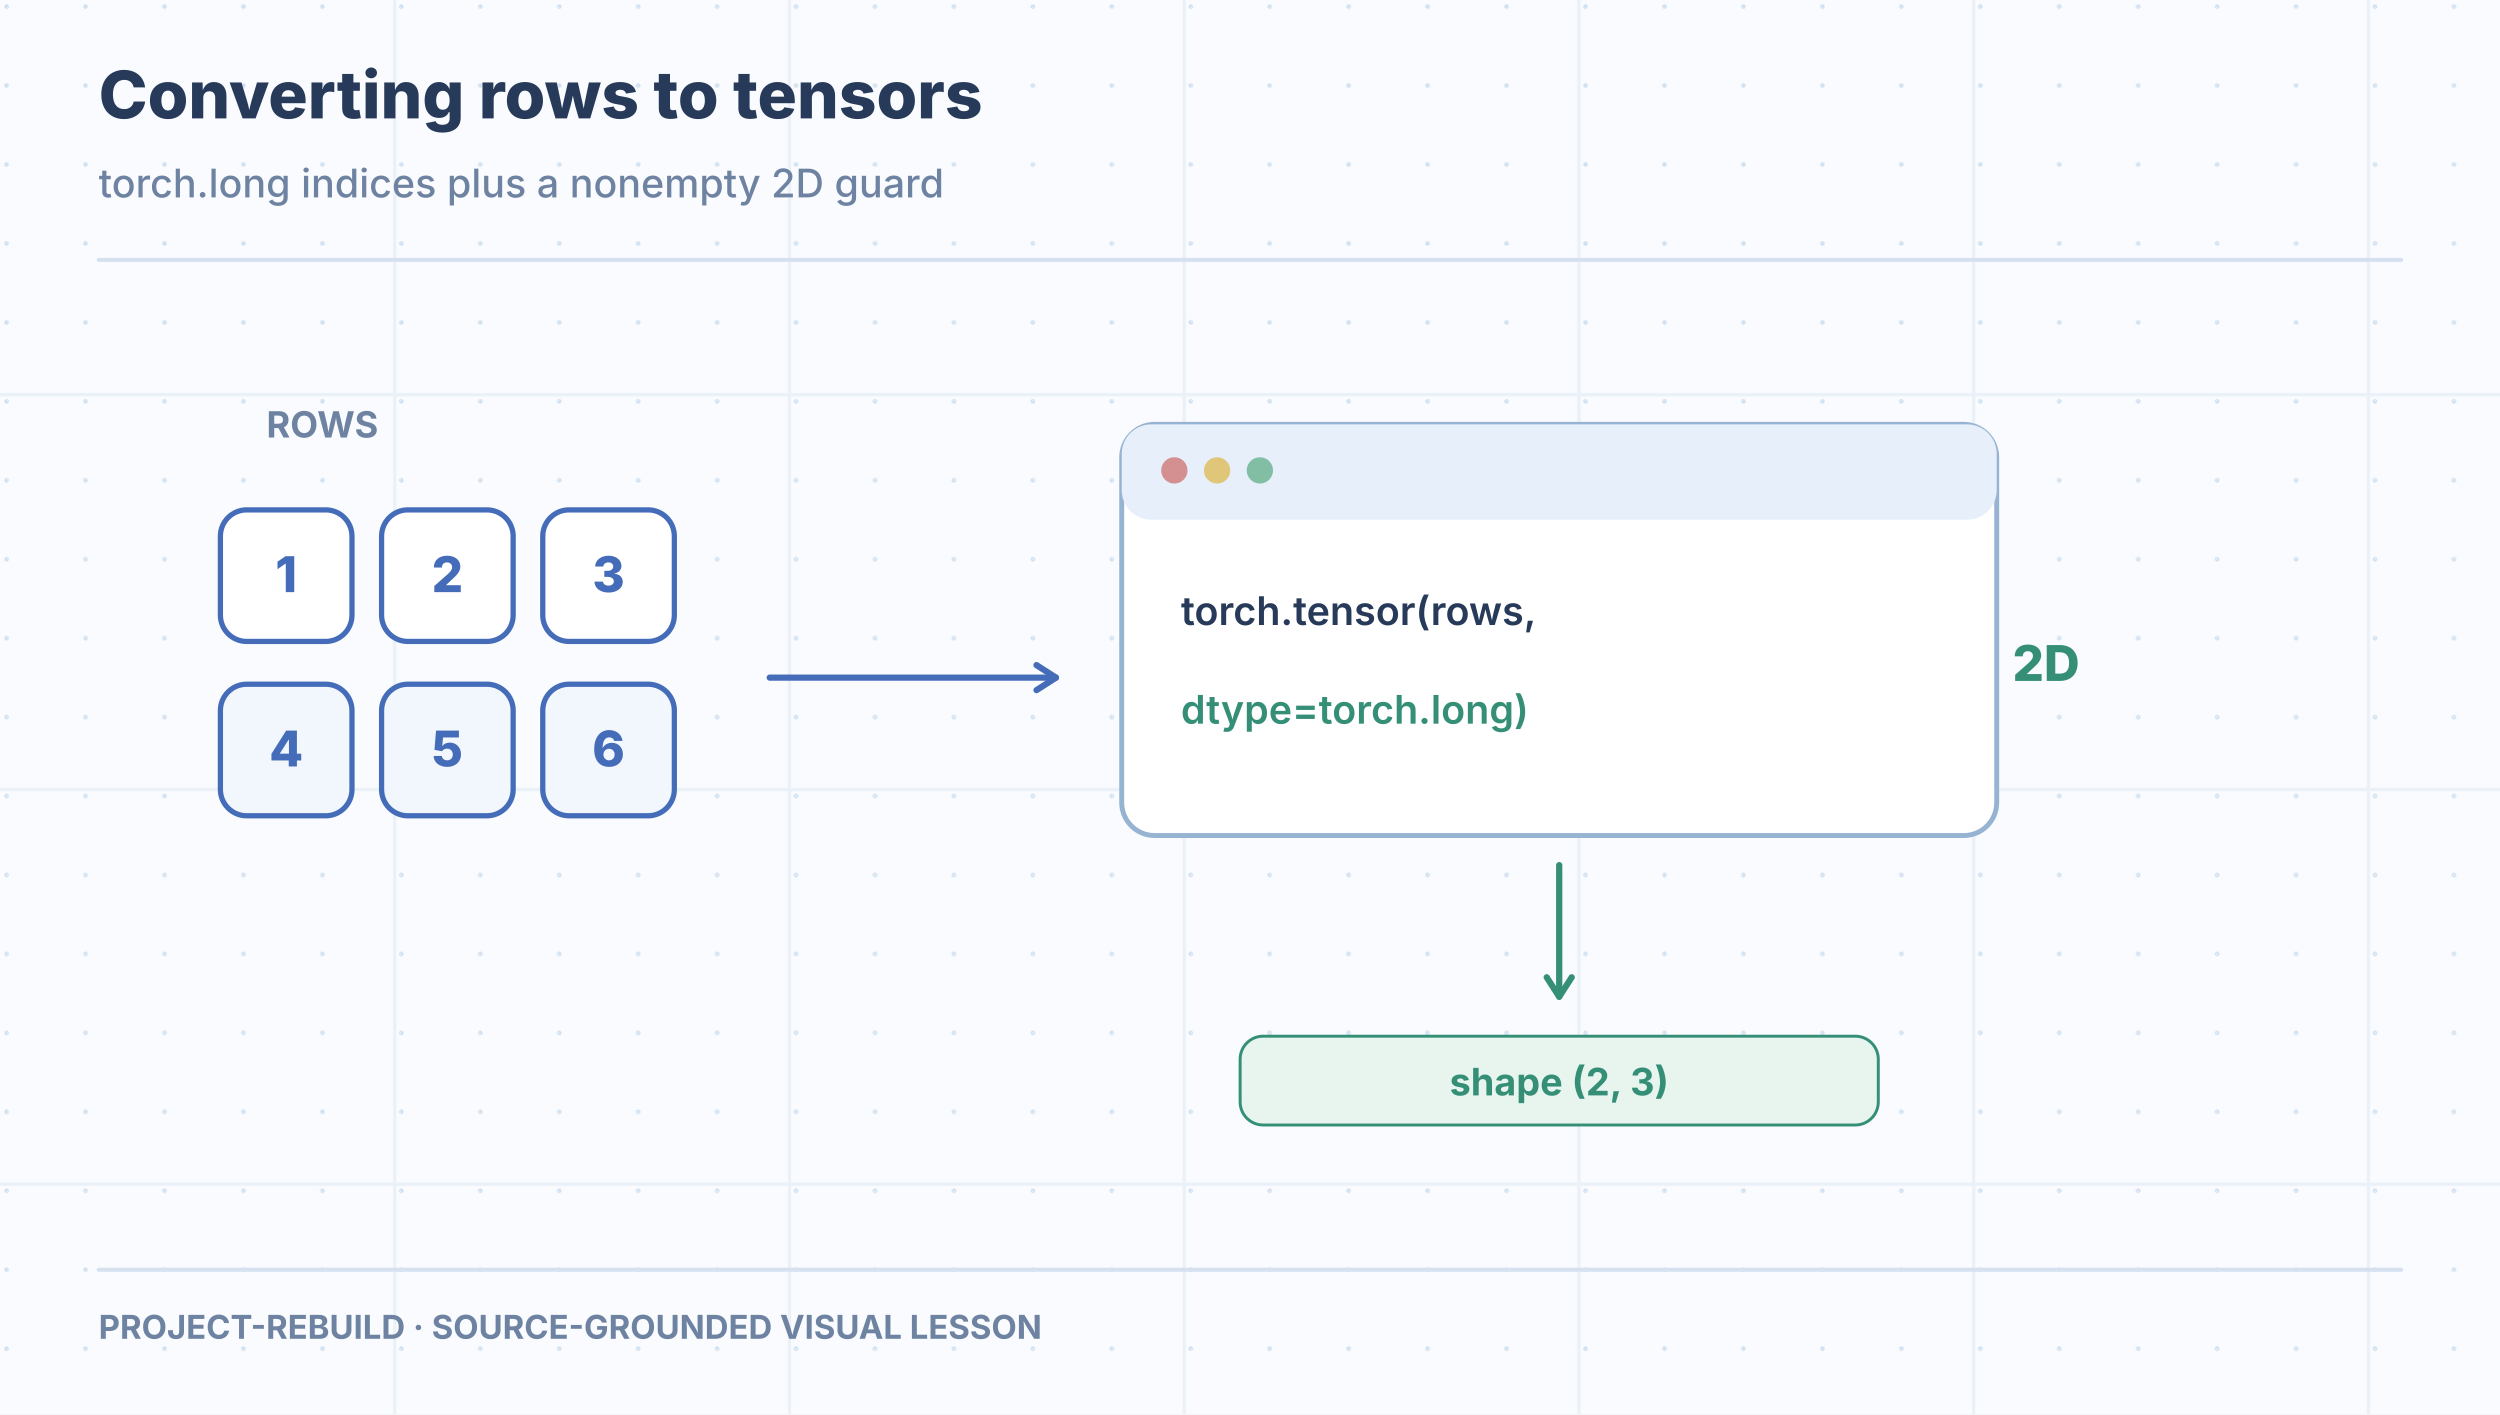
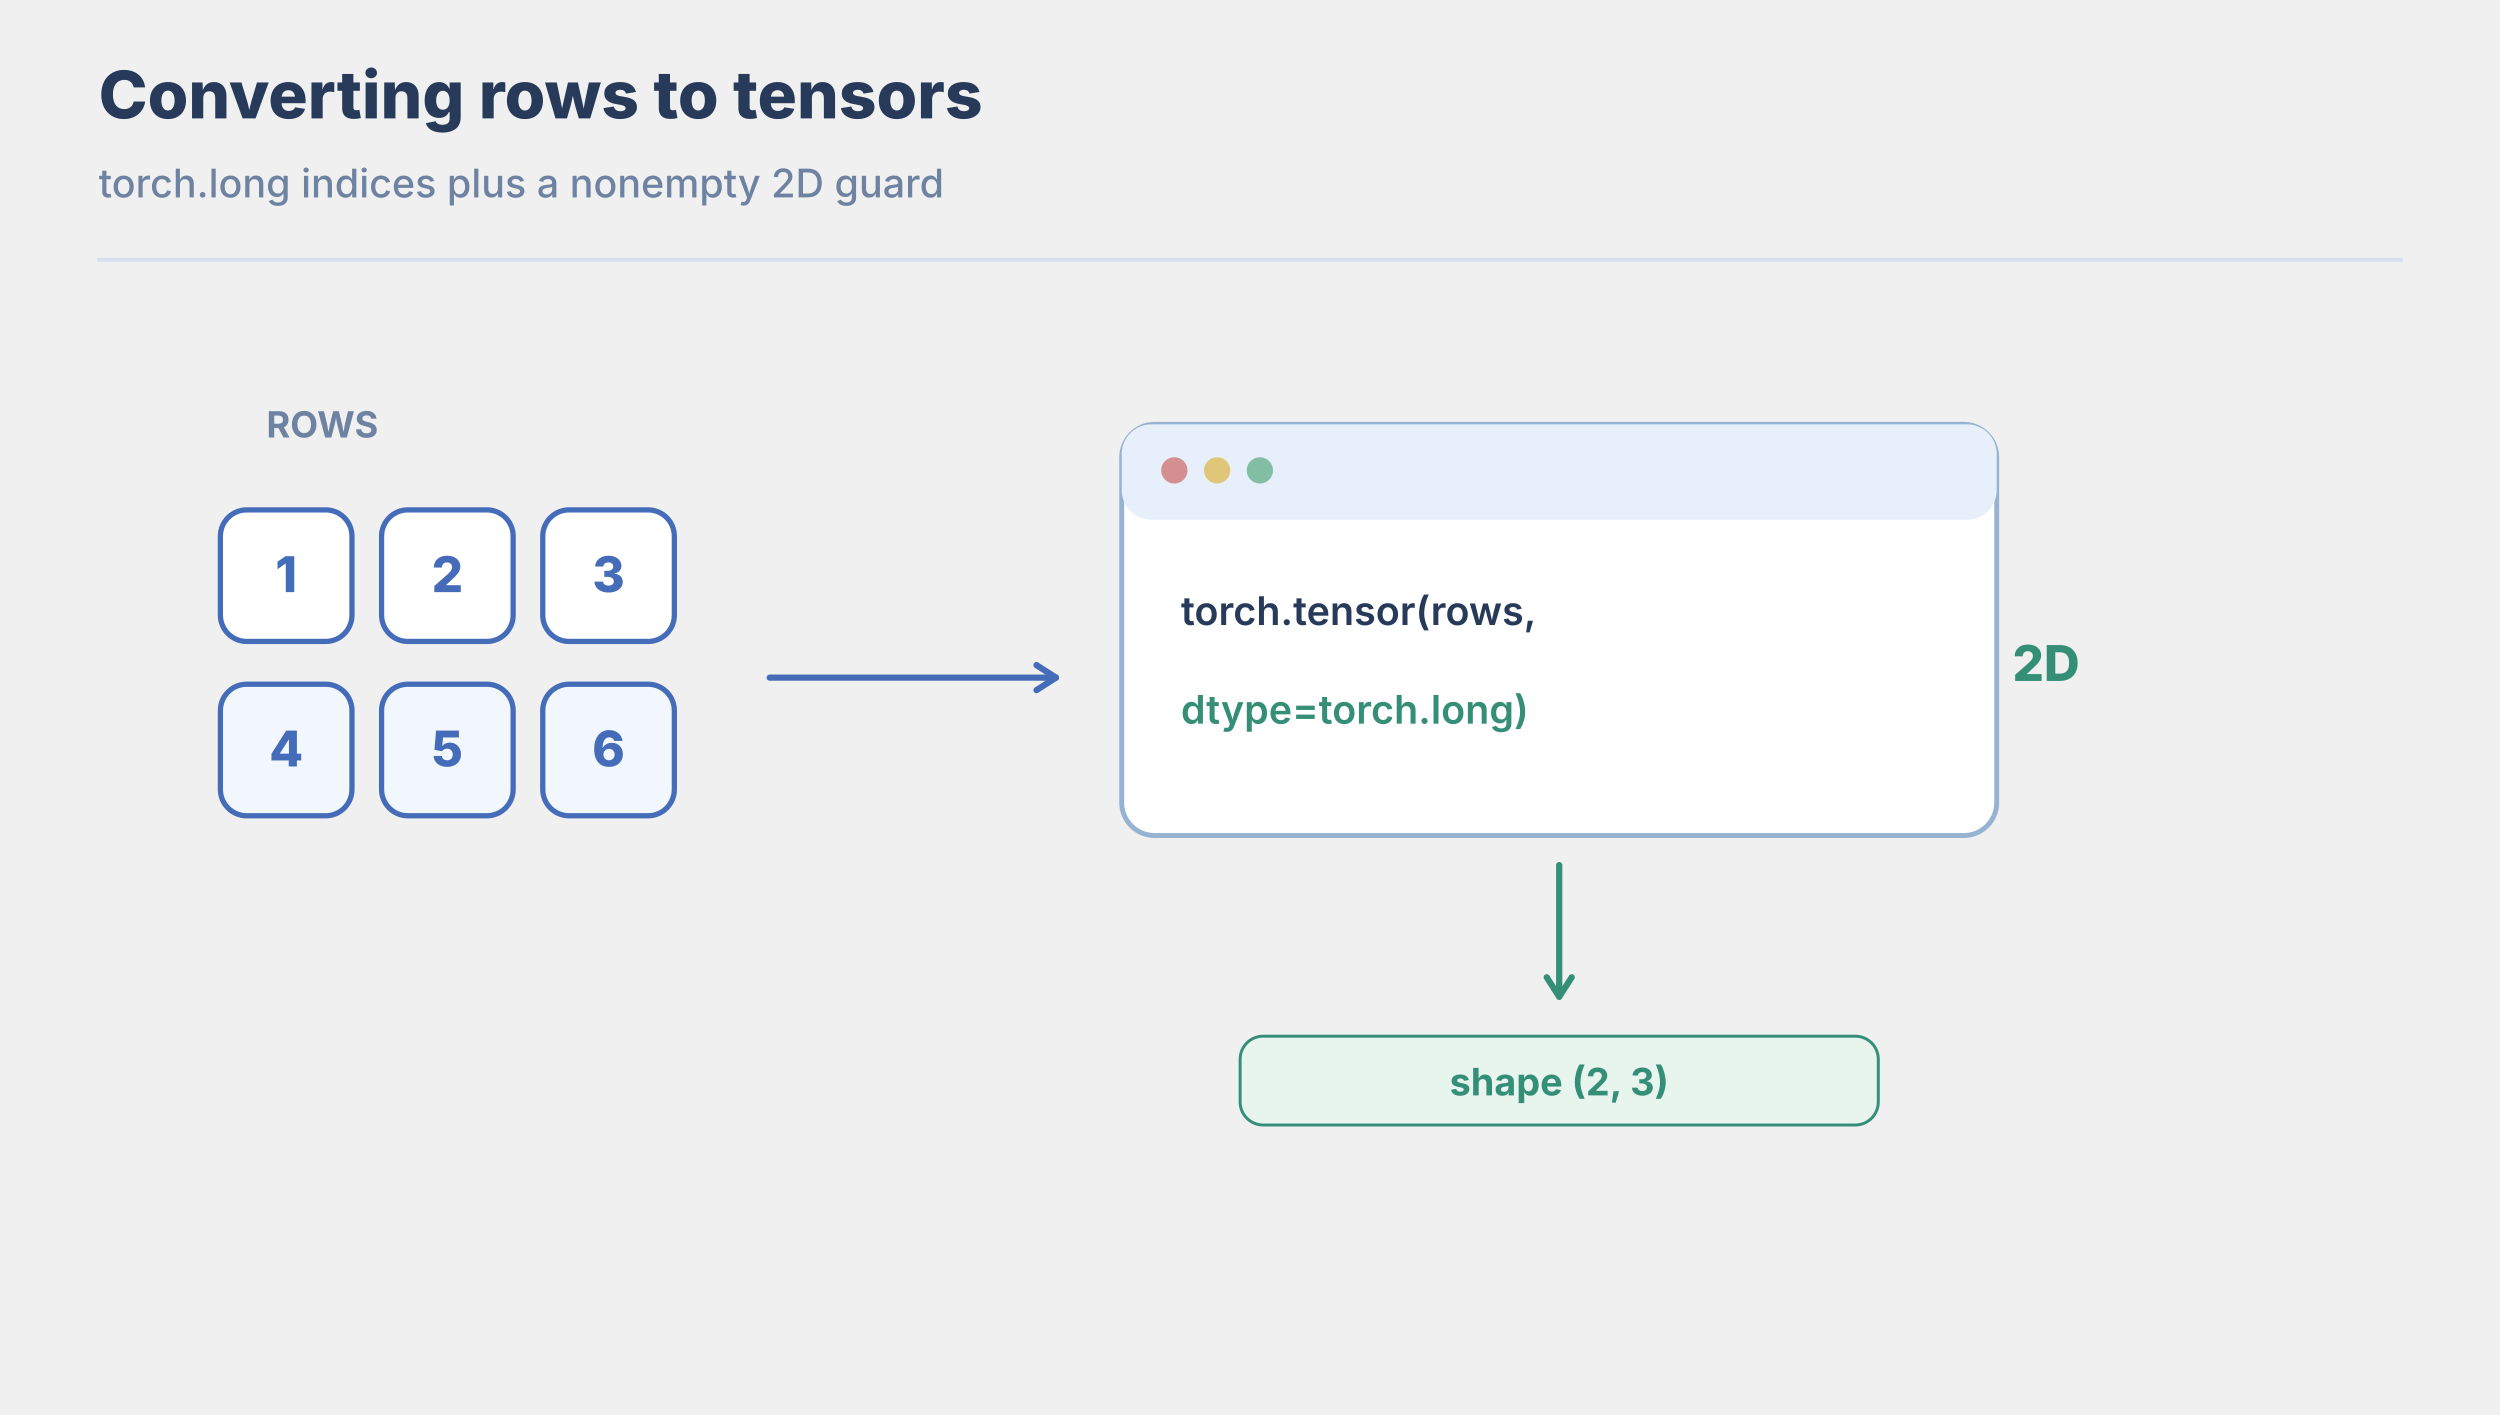
<svg xmlns="http://www.w3.org/2000/svg" width="760" height="430" viewBox="0 0 760 430" preserveAspectRatio="xMidYMid meet" role="img" aria-labelledby="rebuild-3-3-tensor-fn-title rebuild-3-3-tensor-fn-desc" data-tl-diagram-id="rebuild-3-3-tensor-fn" data-design-version="1">
-   <defs>
-     <pattern id="dots" width="24" height="24" patternUnits="userSpaceOnUse">
-       <circle cx="2" cy="2" r=".7" fill="#D1E0EF" />
-     </pattern>
-   </defs>
-   <rect width="760" height="430" fill="#F9FBFE" />
-   <rect width="760" height="430" fill="url(#dots)" />
-   <path d="M0 120H760M0 240H760M0 360H760M120 0V430M240 0V430M360 0V430M480 0V430M600 0V430M720 0V430" stroke="#EBF1F8" stroke-width="1" />
  <g font-family="-apple-system,BlinkMacSystemFont,Inter,Arial,sans-serif" data-motif="illustration-main">
    <text x="30" y="36" font-size="20" text-anchor="start" fill="#273A59" font-weight="780">Converting rows to tensors</text>
    <text x="30" y="60" font-size="12" text-anchor="start" fill="#6E83A1" font-weight="520">torch.long indices plus a nonempty 2D guard</text>
    <path d="M30 79H730" fill="none" stroke="#D5E1EF" stroke-width="1.2" stroke-linecap="round" stroke-linejoin="round" />
    <text x="98" y="133" font-size="11" text-anchor="middle" fill="#6E83A1" font-weight="750">ROWS</text>
    <rect x="67" y="155" width="40" height="40" rx="8" fill="#fff" stroke="#446CB8" stroke-width="1.6" />
    <text x="87" y="180" font-size="15" text-anchor="middle" fill="#446CB8" font-weight="760">1</text>
    <rect x="116" y="155" width="40" height="40" rx="8" fill="#fff" stroke="#446CB8" stroke-width="1.6" />
    <text x="136" y="180" font-size="15" text-anchor="middle" fill="#446CB8" font-weight="760">2</text>
    <rect x="165" y="155" width="40" height="40" rx="8" fill="#fff" stroke="#446CB8" stroke-width="1.6" />
    <text x="185" y="180" font-size="15" text-anchor="middle" fill="#446CB8" font-weight="760">3</text>
    <rect x="67" y="208" width="40" height="40" rx="8" fill="#F2F7FD" stroke="#446CB8" stroke-width="1.6" />
    <text x="87" y="233" font-size="15" text-anchor="middle" fill="#446CB8" font-weight="760">4</text>
    <rect x="116" y="208" width="40" height="40" rx="8" fill="#F2F7FD" stroke="#446CB8" stroke-width="1.6" />
    <text x="136" y="233" font-size="15" text-anchor="middle" fill="#446CB8" font-weight="760">5</text>
    <rect x="165" y="208" width="40" height="40" rx="8" fill="#F2F7FD" stroke="#446CB8" stroke-width="1.6" />
    <text x="185" y="233" font-size="15" text-anchor="middle" fill="#446CB8" font-weight="760">6</text>
    <path d="M234 206L321 206" fill="none" stroke="#446CB8" stroke-width="1.9" stroke-linecap="round" stroke-linejoin="round" />
    <path d="M315.1 209.8L321 206L315.1 202.2" fill="none" stroke="#446CB8" stroke-width="1.9" stroke-linecap="round" stroke-linejoin="round" />
    <rect x="341" y="129" width="266" height="125" rx="10" fill="#fff" stroke="#96B3D1" stroke-width="1.5" />
    <rect x="341" y="129" width="266" height="29" rx="9" fill="#E6EFFA" stroke="none" stroke-width="0" />
    <circle cx="357" cy="143" r="4" fill="#D48F90" stroke="none" stroke-width="0" />
    <circle cx="370" cy="143" r="4" fill="#E0C679" stroke="none" stroke-width="0" />
    <circle cx="383" cy="143" r="4" fill="#82BEA4" stroke="none" stroke-width="0" />
    <text x="359" y="190" font-size="12" text-anchor="start" fill="#273A59" font-weight="620">torch.tensor(rows,</text>
    <text x="359" y="220" font-size="12" text-anchor="start" fill="#358F77" font-weight="620">  dtype=torch.long)</text>
    <path d="M474 263L474 303" fill="none" stroke="#358F77" stroke-width="1.9" stroke-linecap="round" stroke-linejoin="round" />
    <path d="M470.2 297.1L474 303L477.8 297.1" fill="none" stroke="#358F77" stroke-width="1.9" stroke-linecap="round" stroke-linejoin="round" />
    <rect x="377" y="315" width="194" height="27" rx="7" fill="#E8F5EF" stroke="#358F77" stroke-width="0.9" />
    <text x="474" y="333" font-size="11.5" text-anchor="middle" fill="#358F77" font-weight="720">shape (2, 3)</text>
    <text x="622" y="207" font-size="15" text-anchor="middle" fill="#358F77" font-weight="770">2D</text>
-     <path d="M30 386H730" fill="none" stroke="#D5E1EF" stroke-width="1.2" stroke-linecap="round" stroke-linejoin="round" />
-     <text x="30" y="407" font-size="10" text-anchor="start" fill="#6E83A1" font-weight="680">PROJECT-REBUILD · SOURCE-GROUNDED VISUAL LESSON</text>
  </g>
</svg>
